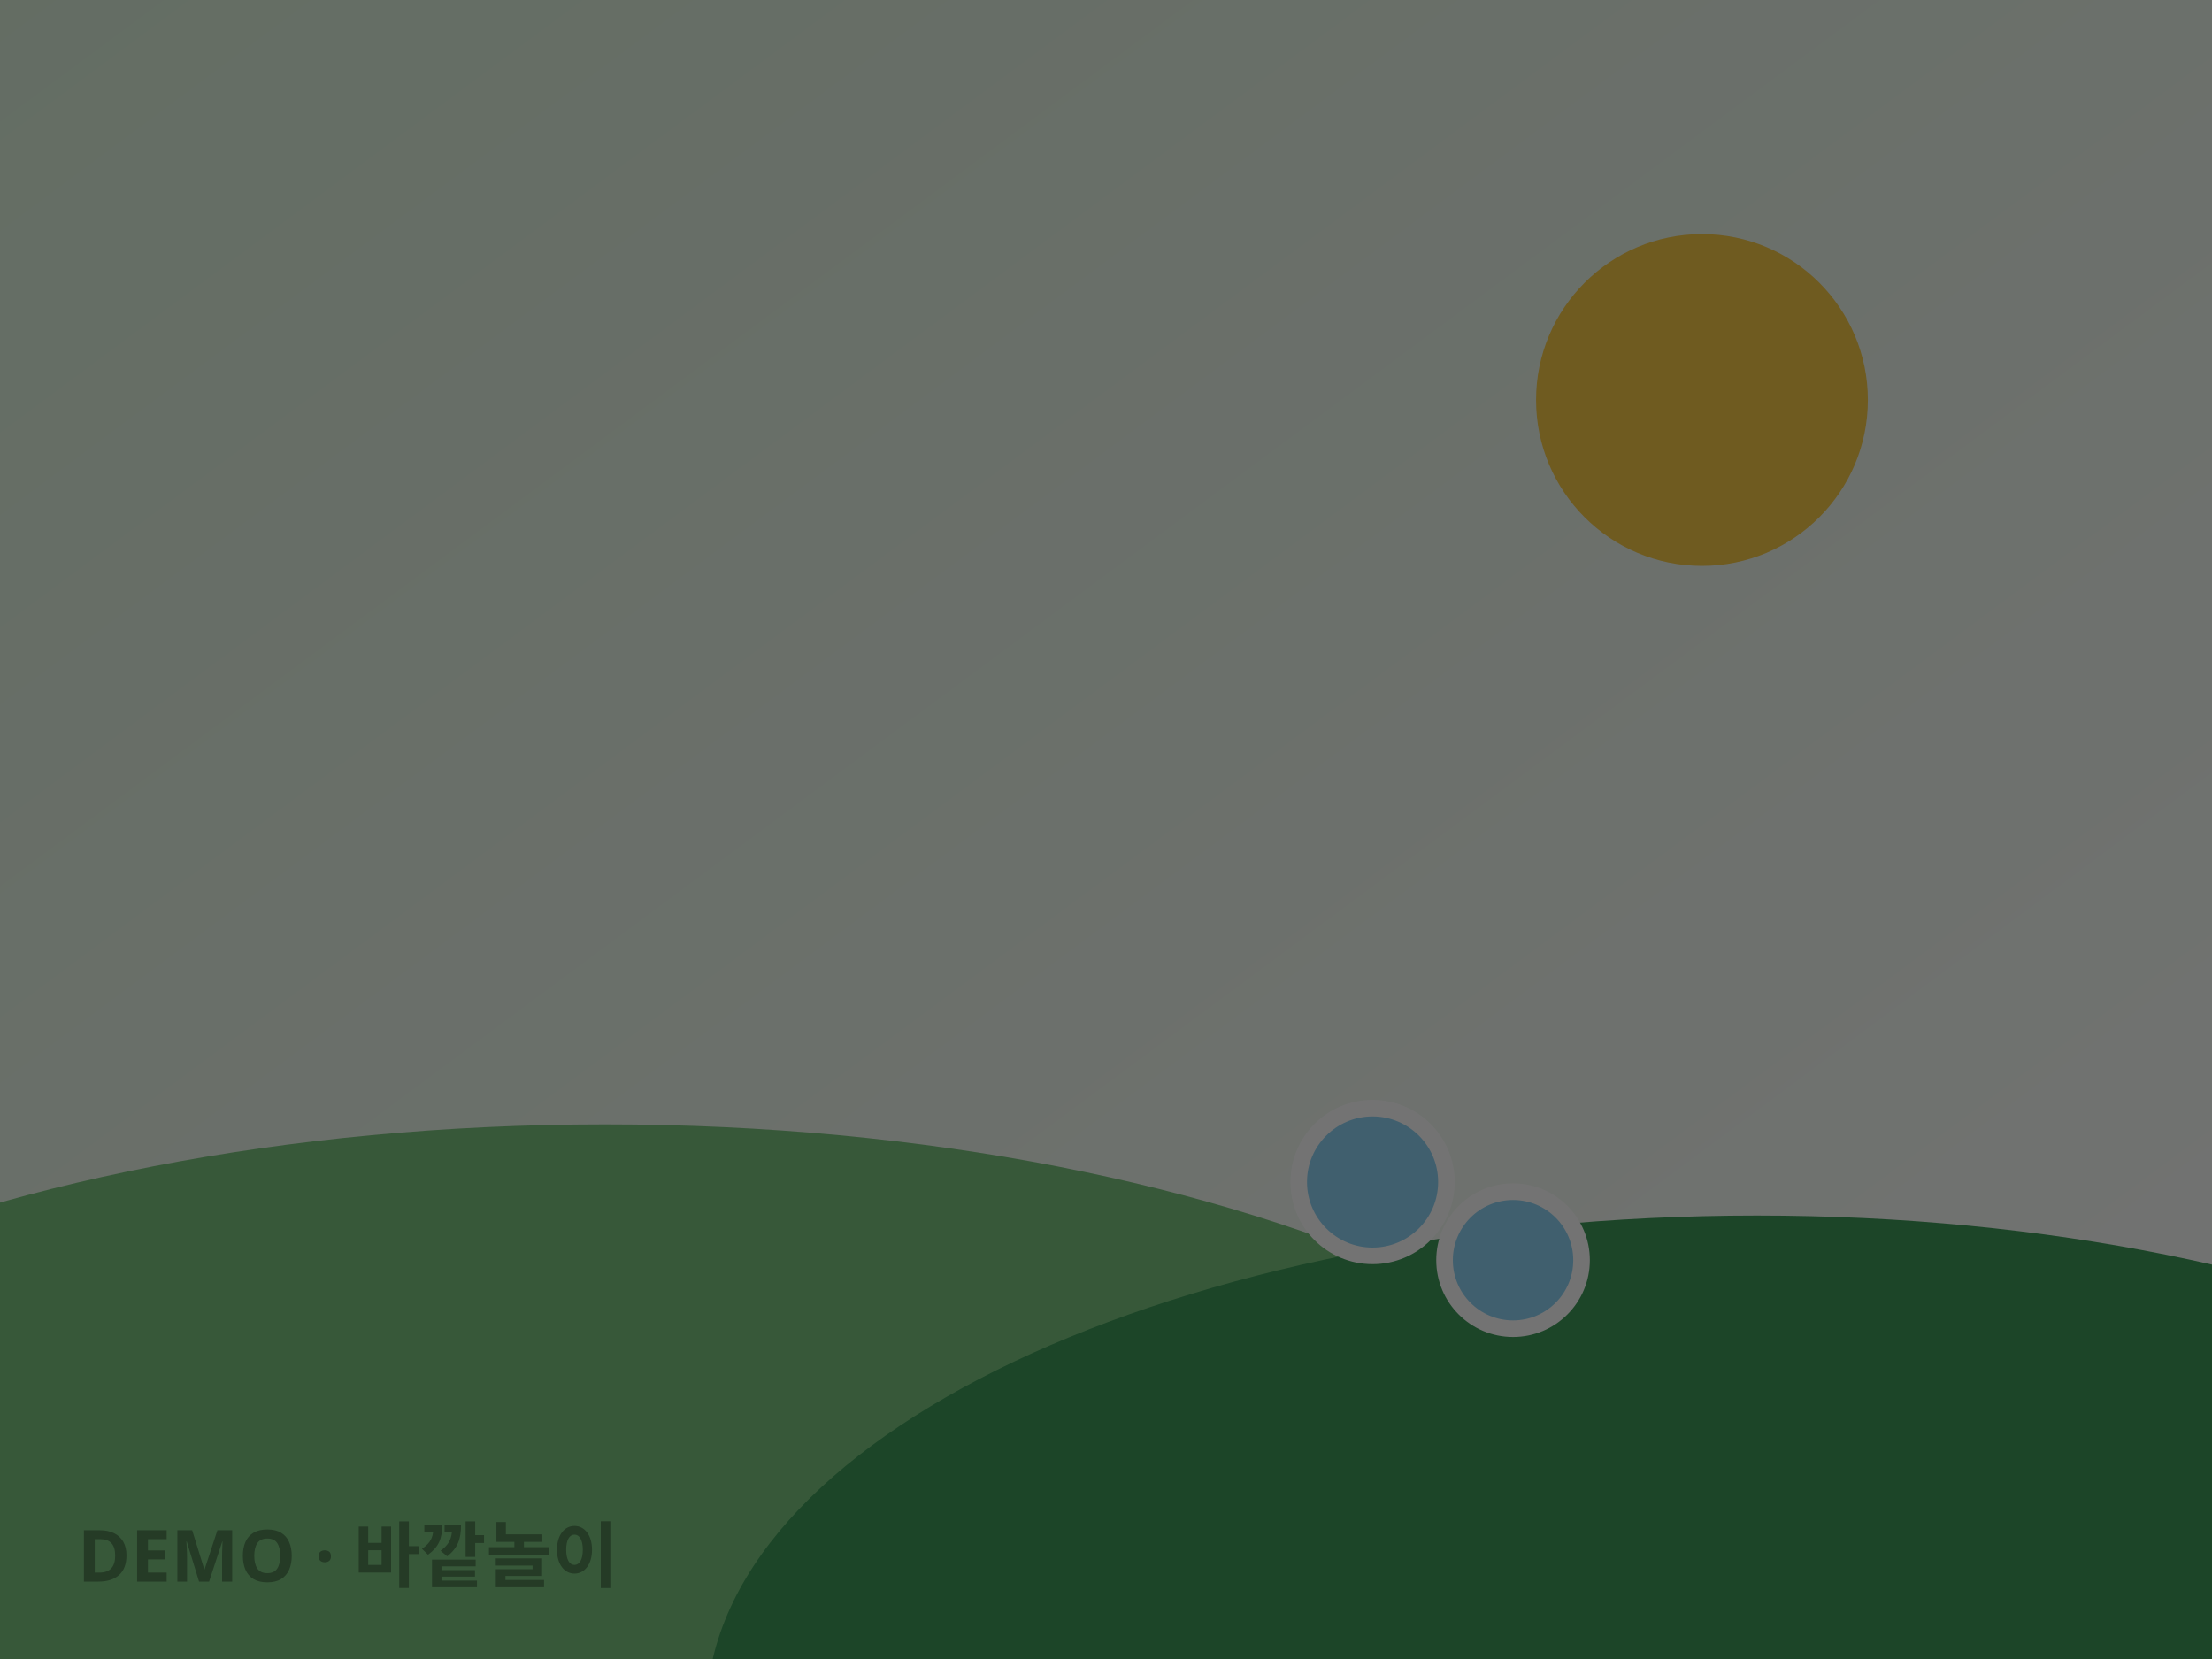
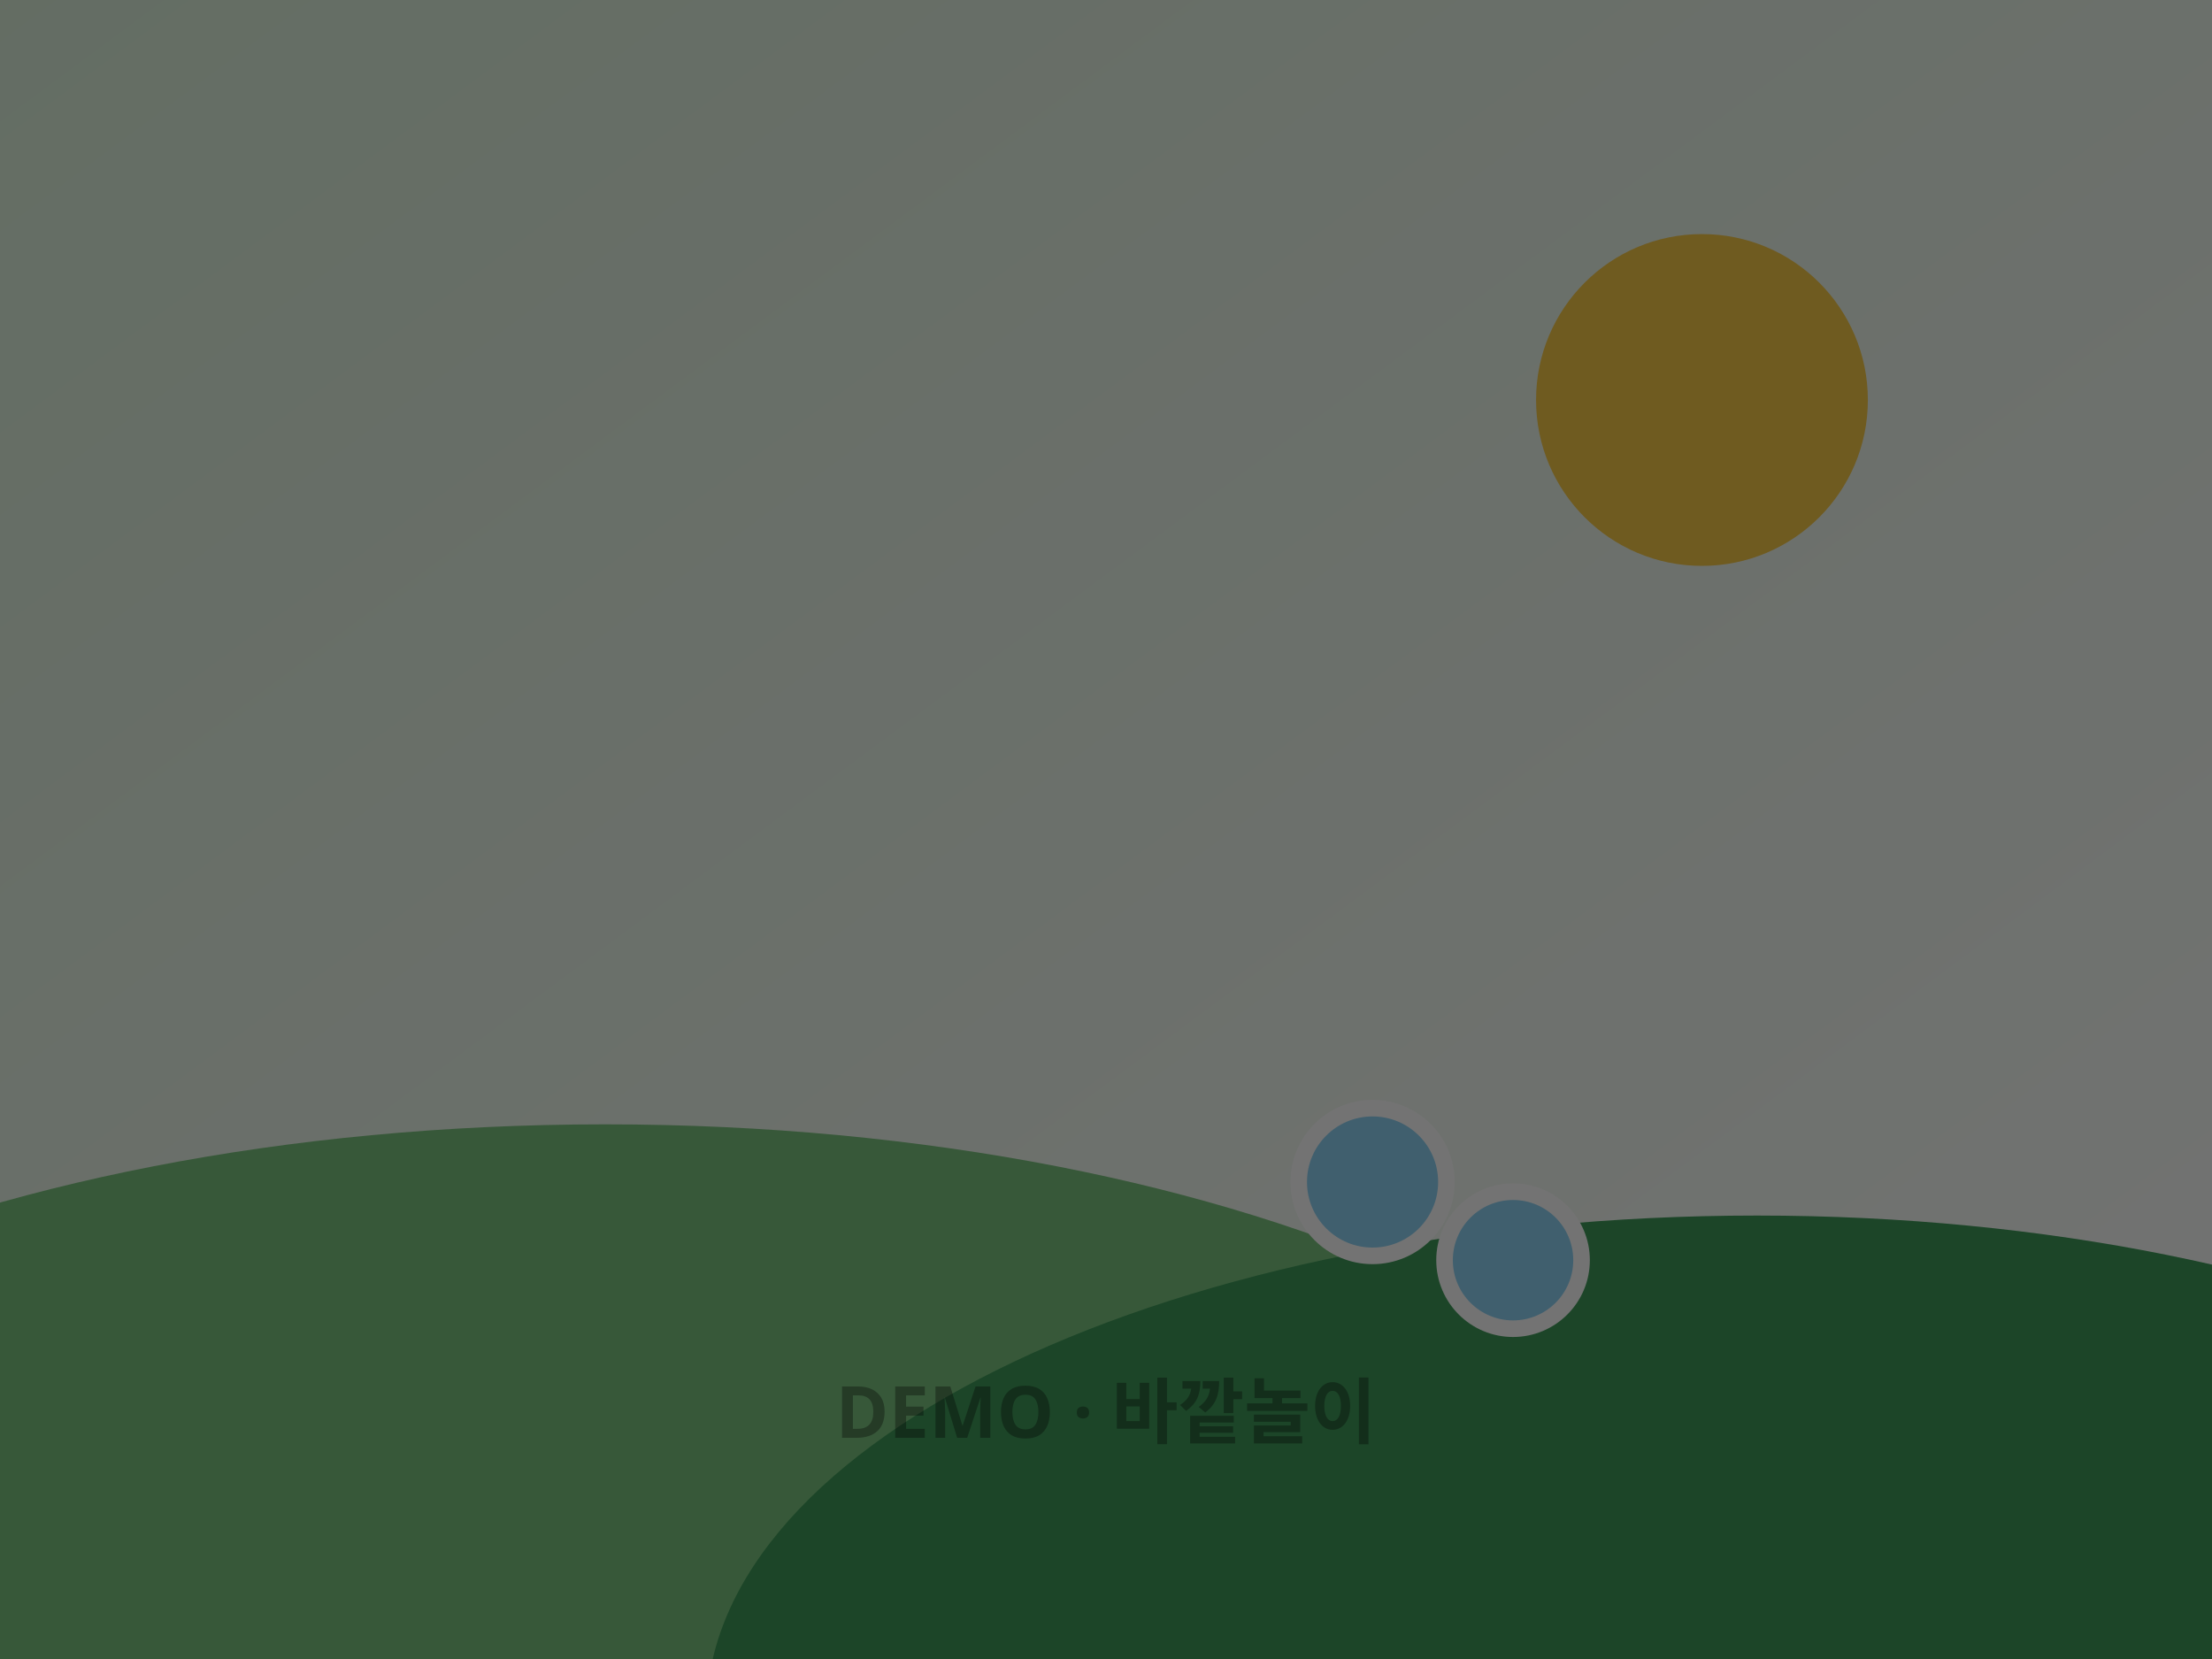
<svg xmlns="http://www.w3.org/2000/svg" width="800" height="600" viewBox="0 0 800 600">
  <defs>
    <linearGradient id="bg" x1="0" y1="0" x2="1" y2="1">
      <stop offset="0" stop-color="#DDF2DC" />
      <stop offset="1" stop-color="#ffffff" />
    </linearGradient>
  </defs>
  <rect width="800" height="600" fill="url(#bg)" />
  <g>
    <circle cx="615.538" cy="144.66" r="60" fill="#F7C948" />
    <ellipse cx="218.85" cy="600" rx="420" ry="193.368" fill="#7BC47F" />
    <ellipse cx="635.449" cy="620" rx="380" ry="180.381" fill="#3E9A59" />
    <circle cx="496.406" cy="427.487" r="26.714" fill="#8FD3F4" stroke="#fff" stroke-width="6" />
    <circle cx="547.214" cy="455.768" r="24.775" fill="#8FD3F4" stroke="#fff" stroke-width="6" />
  </g>
  <rect width="800" height="600" fill="#000" opacity="0.55" />
-   <text x="28" y="572" font-family="sans-serif" font-size="26" font-weight="700" fill="#00000055">DEMO · 바깥놀이</text>
+   <text x="400" y="520" text-anchor="middle" font-family="sans-serif" font-size="26" font-weight="700" fill="#00000055">DEMO · 바깥놀이</text>
</svg>
